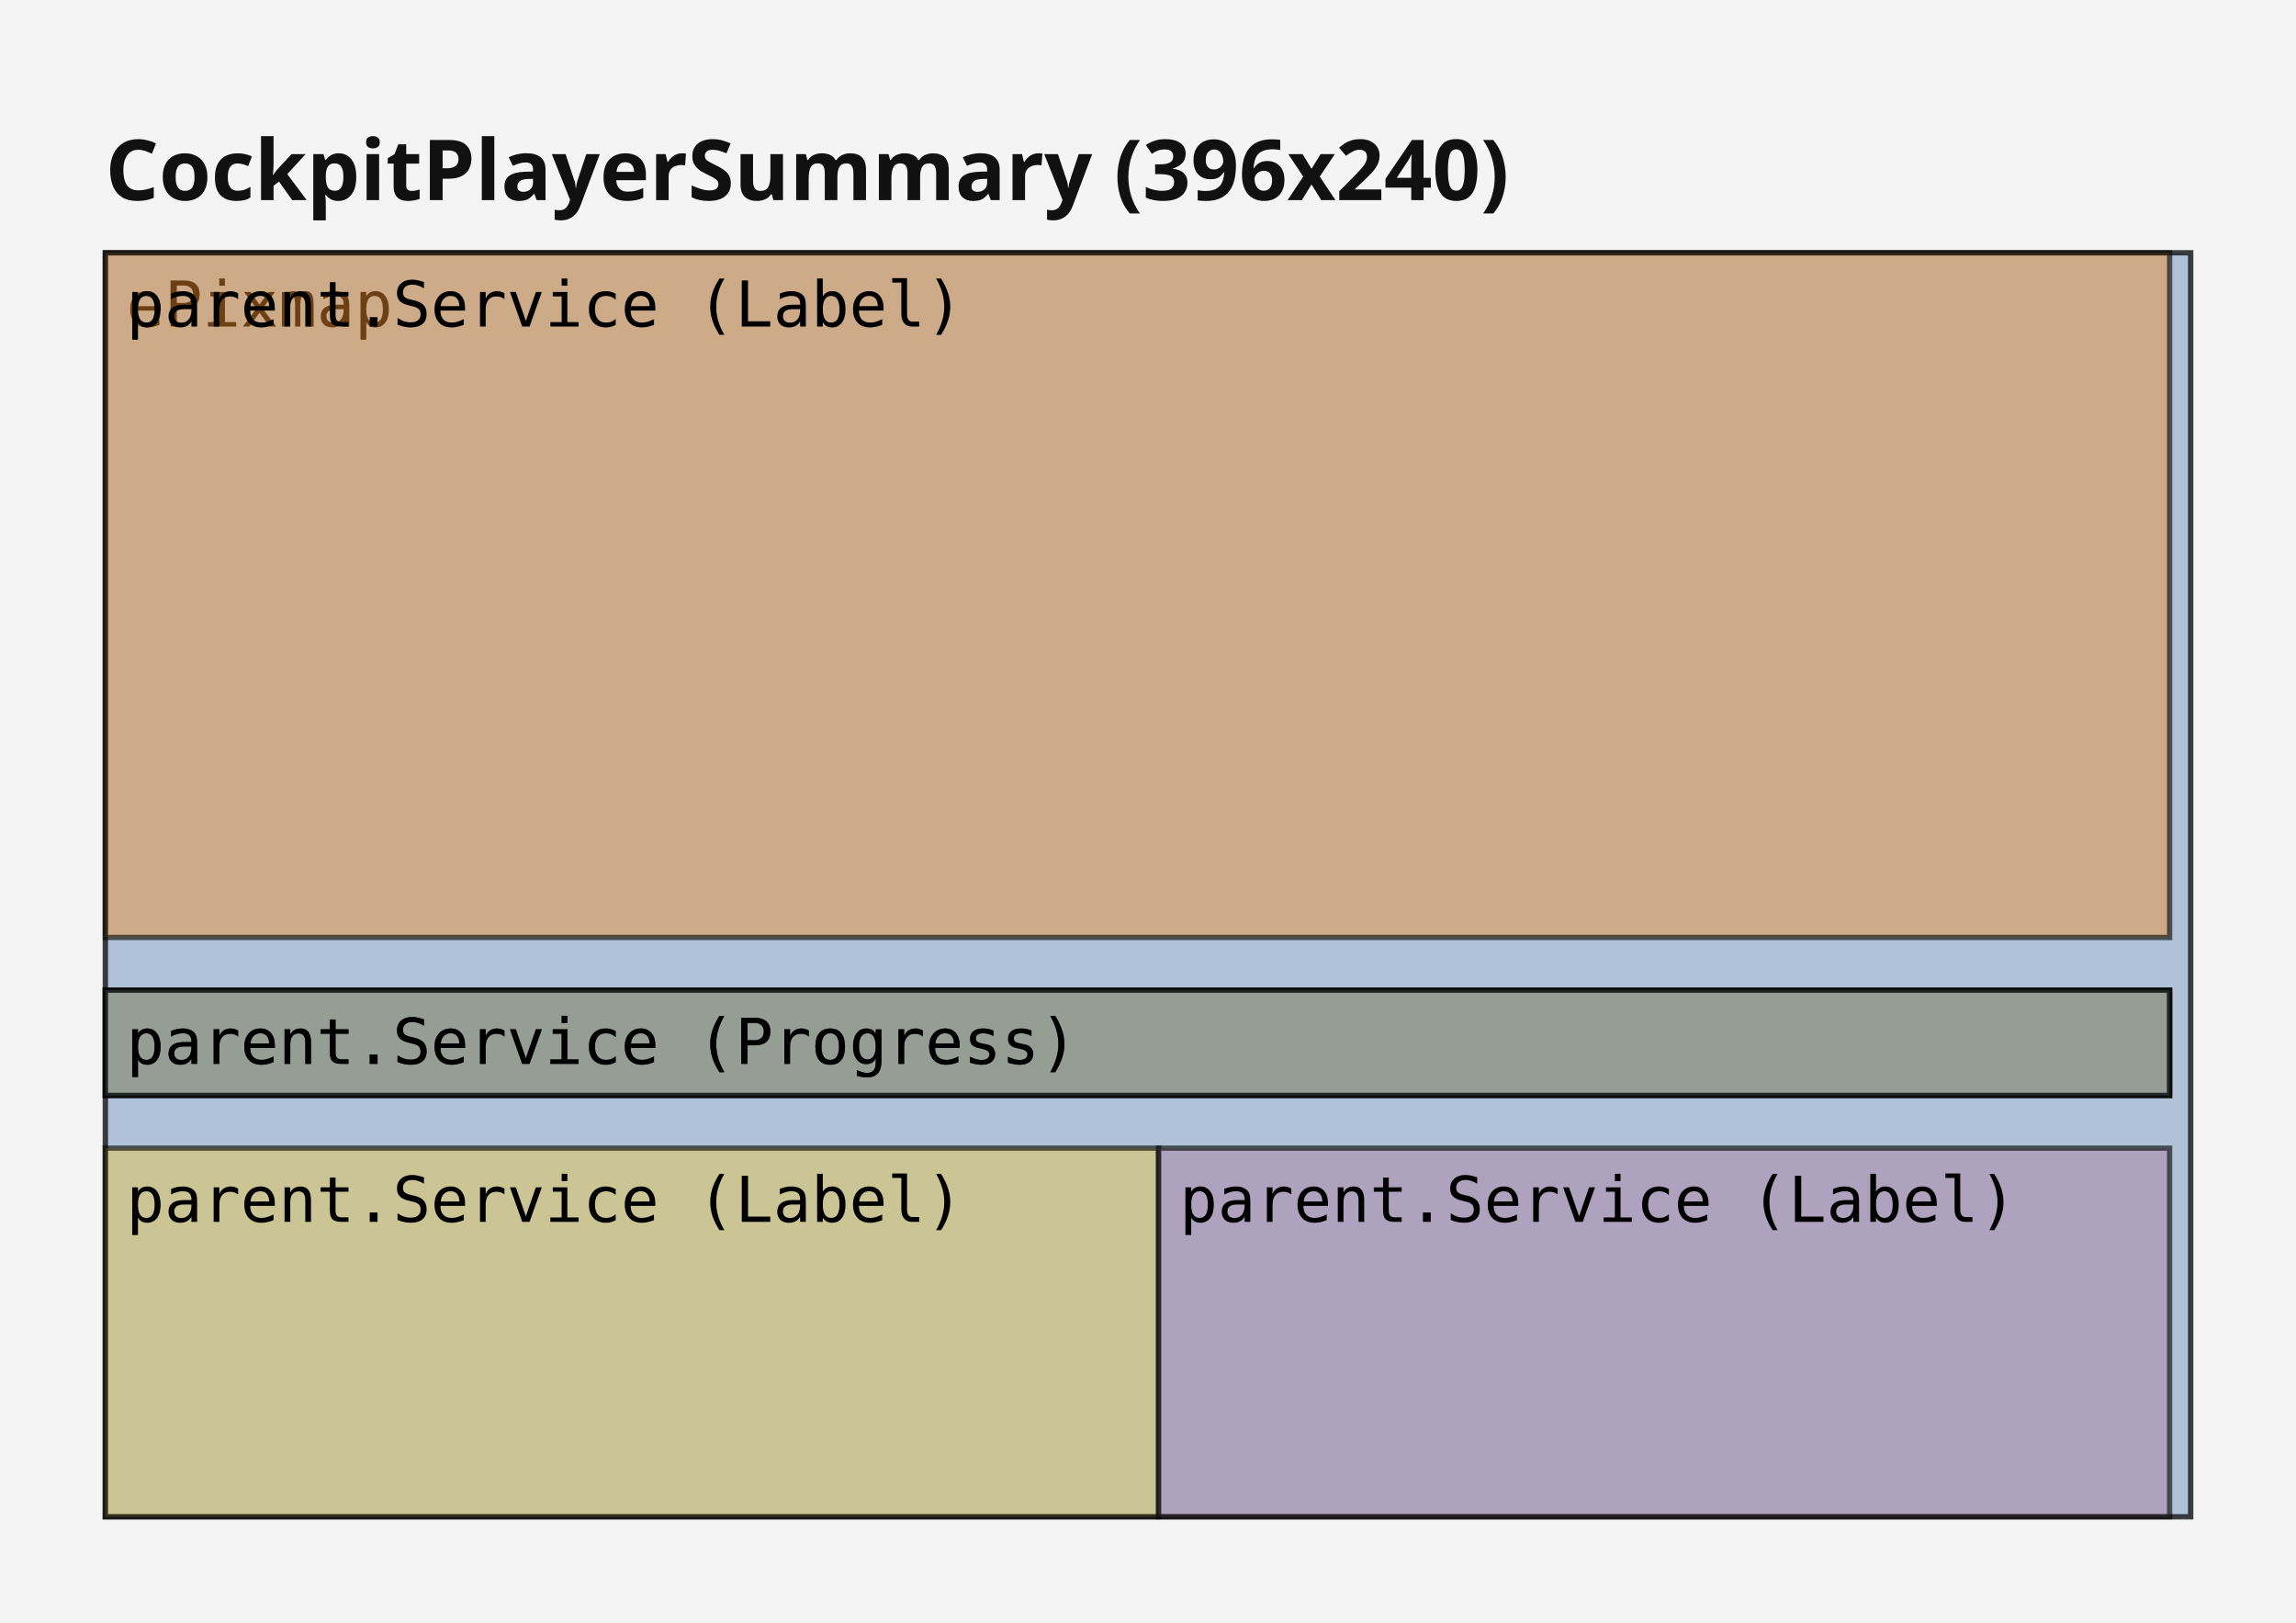
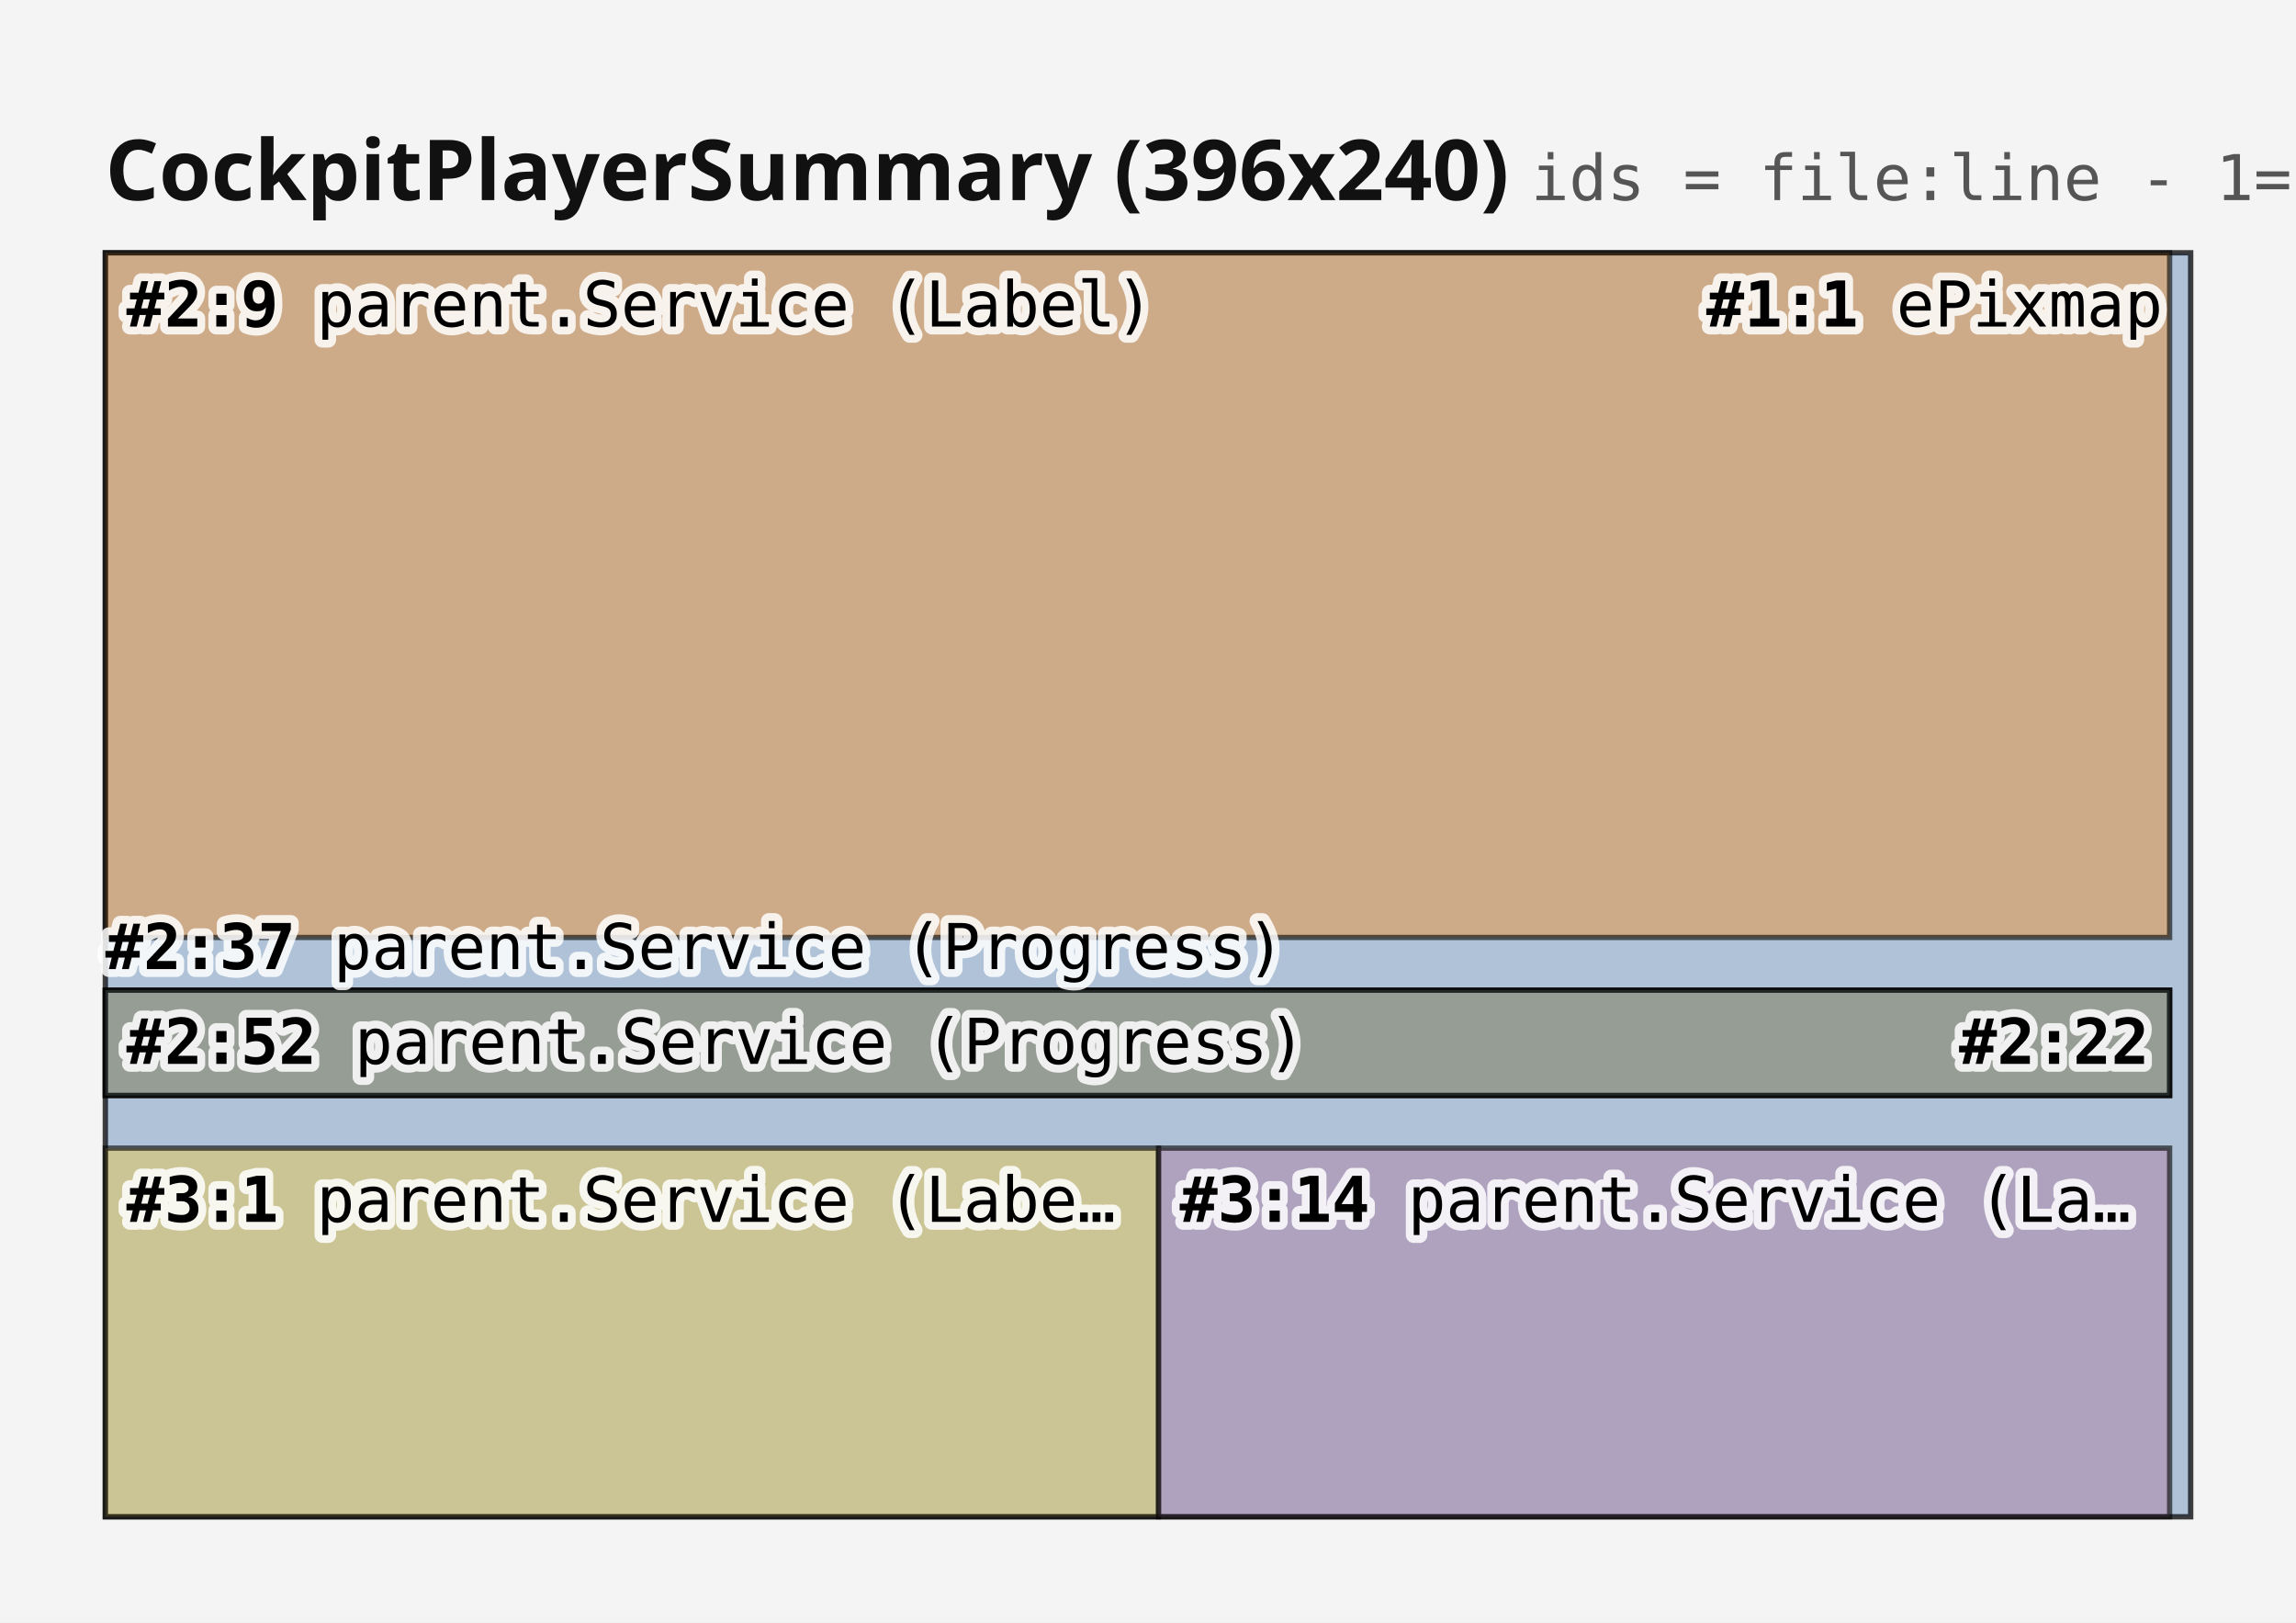
<svg xmlns="http://www.w3.org/2000/svg" width="436" height="308" viewBox="0 0 436 308">
  <rect x="0" y="0" width="436" height="308" fill="#f4f4f4" />
-   <text x="20" y="38" font-family="sans-serif" font-size="16" font-weight="bold" fill="#111111">CockpitPlayerSummary (396x240)</text>
+   <text x="20" y="38" font-family="sans-serif" font-size="16" font-weight="bold" fill="#111111">CockpitPlayerSummary (396x240) <tspan font-family="monospace" font-size="12" font-weight="normal" fill="#555555">ids = file:line - 1=screenpart_LCDBackground.ymlinc  2=screen_CockpitPlayerSummary.ymlinc  3=screenpart_endtimeremaining.ymlinc</tspan>
+   </text>
  <g data-screen="0" transform="translate(20,48)">
    <rect x="0" y="0" width="396" height="240" fill="#ffffff" stroke="#999999" stroke-width="1" />
-     <g>
-       <rect data-ref="0:0" x="0" y="0" width="396" height="240" fill="#4e79a7" fill-opacity="0.45" stroke="#000000" stroke-opacity="0.6" stroke-width="1" />
-       <text x="4" y="14" font-family="monospace" font-size="12" fill="#000000">ePixmap</text>
-     </g>
-     <g>
-       <rect data-ref="0:1" x="0" y="0" width="392" height="130" fill="#f28e2b" fill-opacity="0.45" stroke="#000000" stroke-opacity="0.6" stroke-width="1" />
-       <text x="4" y="14" font-family="monospace" font-size="12" fill="#000000">parent.Service (Label)</text>
-     </g>
-     <g>
-       <rect data-ref="0:5" x="0" y="170" width="200" height="70" fill="#edc948" fill-opacity="0.45" stroke="#000000" stroke-opacity="0.6" stroke-width="1" />
-       <text x="4" y="184" font-family="monospace" font-size="12" fill="#000000">parent.Service (Label)</text>
-     </g>
-     <g>
-       <rect data-ref="0:6" x="200" y="170" width="192" height="70" fill="#b07aa1" fill-opacity="0.45" stroke="#000000" stroke-opacity="0.6" stroke-width="1" />
-       <text x="204" y="184" font-family="monospace" font-size="12" fill="#000000">parent.Service (Label)</text>
-     </g>
-     <g>
-       <rect data-ref="0:4" x="0" y="140" width="392" height="20" fill="#59a14f" fill-opacity="0.45" stroke="#000000" stroke-opacity="0.6" stroke-width="1" />
-       <text x="4" y="154" font-family="monospace" font-size="12" fill="#000000">parent.Service (Progress)</text>
-     </g>
-     <g>
-       <rect data-ref="0:2" x="0" y="140" width="392" height="20" fill="#e15759" fill-opacity="0.45" stroke="#000000" stroke-opacity="0.6" stroke-width="1" />
-       <text x="4" y="154" font-family="monospace" font-size="12" fill="#000000">parent.Service (Progress)</text>
-     </g>
-     <g>
-       <rect data-ref="0:3" x="0" y="140" width="392" height="20" fill="#76b7b2" fill-opacity="0.45" stroke="#000000" stroke-opacity="0.6" stroke-width="1" />
-       <text x="4" y="154" font-family="monospace" font-size="12" fill="#000000">parent.Service (Progress)</text>
+     <rect data-ref="0:0" data-src="screenpart_LCDBackground.ymlinc:1" x="0" y="0" width="396" height="240" fill="#4e79a7" fill-opacity="0.45" stroke="#000000" stroke-opacity="0.6" stroke-width="1" />
+     <rect data-ref="0:1" data-src="screen_CockpitPlayerSummary.ymlinc:9" x="0" y="0" width="392" height="130" fill="#f28e2b" fill-opacity="0.45" stroke="#000000" stroke-opacity="0.6" stroke-width="1" />
+     <rect data-ref="0:5" data-src="screenpart_endtimeremaining.ymlinc:1" x="0" y="170" width="200" height="70" fill="#edc948" fill-opacity="0.45" stroke="#000000" stroke-opacity="0.6" stroke-width="1" />
+     <rect data-ref="0:6" data-src="screenpart_endtimeremaining.ymlinc:14" x="200" y="170" width="192" height="70" fill="#b07aa1" fill-opacity="0.45" stroke="#000000" stroke-opacity="0.6" stroke-width="1" />
+     <rect data-ref="0:4" data-src="screen_CockpitPlayerSummary.ymlinc:52" x="0" y="140" width="392" height="20" fill="#59a14f" fill-opacity="0.45" stroke="#000000" stroke-opacity="0.6" stroke-width="1" />
+     <rect data-ref="0:2" data-src="screen_CockpitPlayerSummary.ymlinc:22" x="0" y="140" width="392" height="20" fill="#e15759" fill-opacity="0.45" stroke="#000000" stroke-opacity="0.6" stroke-width="1" />
+     <rect data-ref="0:3" data-src="screen_CockpitPlayerSummary.ymlinc:37" x="0" y="140" width="392" height="20" fill="#76b7b2" fill-opacity="0.45" stroke="#000000" stroke-opacity="0.6" stroke-width="1" />
+     <g pointer-events="none" font-family="monospace" font-size="12" fill="#000000" stroke="#ffffff" stroke-width="3" stroke-opacity="0.85" stroke-linejoin="round" paint-order="stroke">
+       <text x="304" y="14">
+         <tspan font-weight="bold">#1:1</tspan> ePixmap</text>
+       <text x="4" y="14">
+         <tspan font-weight="bold">#2:9</tspan> parent.Service (Label)</text>
+       <text x="4" y="184">
+         <tspan font-weight="bold">#3:1</tspan> parent.Service (Labe…</text>
+       <text x="204" y="184">
+         <tspan font-weight="bold">#3:14</tspan> parent.Service (La…</text>
+       <text x="4" y="154">
+         <tspan font-weight="bold">#2:52</tspan> parent.Service (Progress)</text>
+       <text x="352" y="154">
+         <tspan font-weight="bold">#2:22</tspan>
+       </text>
+       <text x="0" y="136">
+         <tspan font-weight="bold">#2:37</tspan> parent.Service (Progress)</text>
    </g>
  </g>
</svg>
